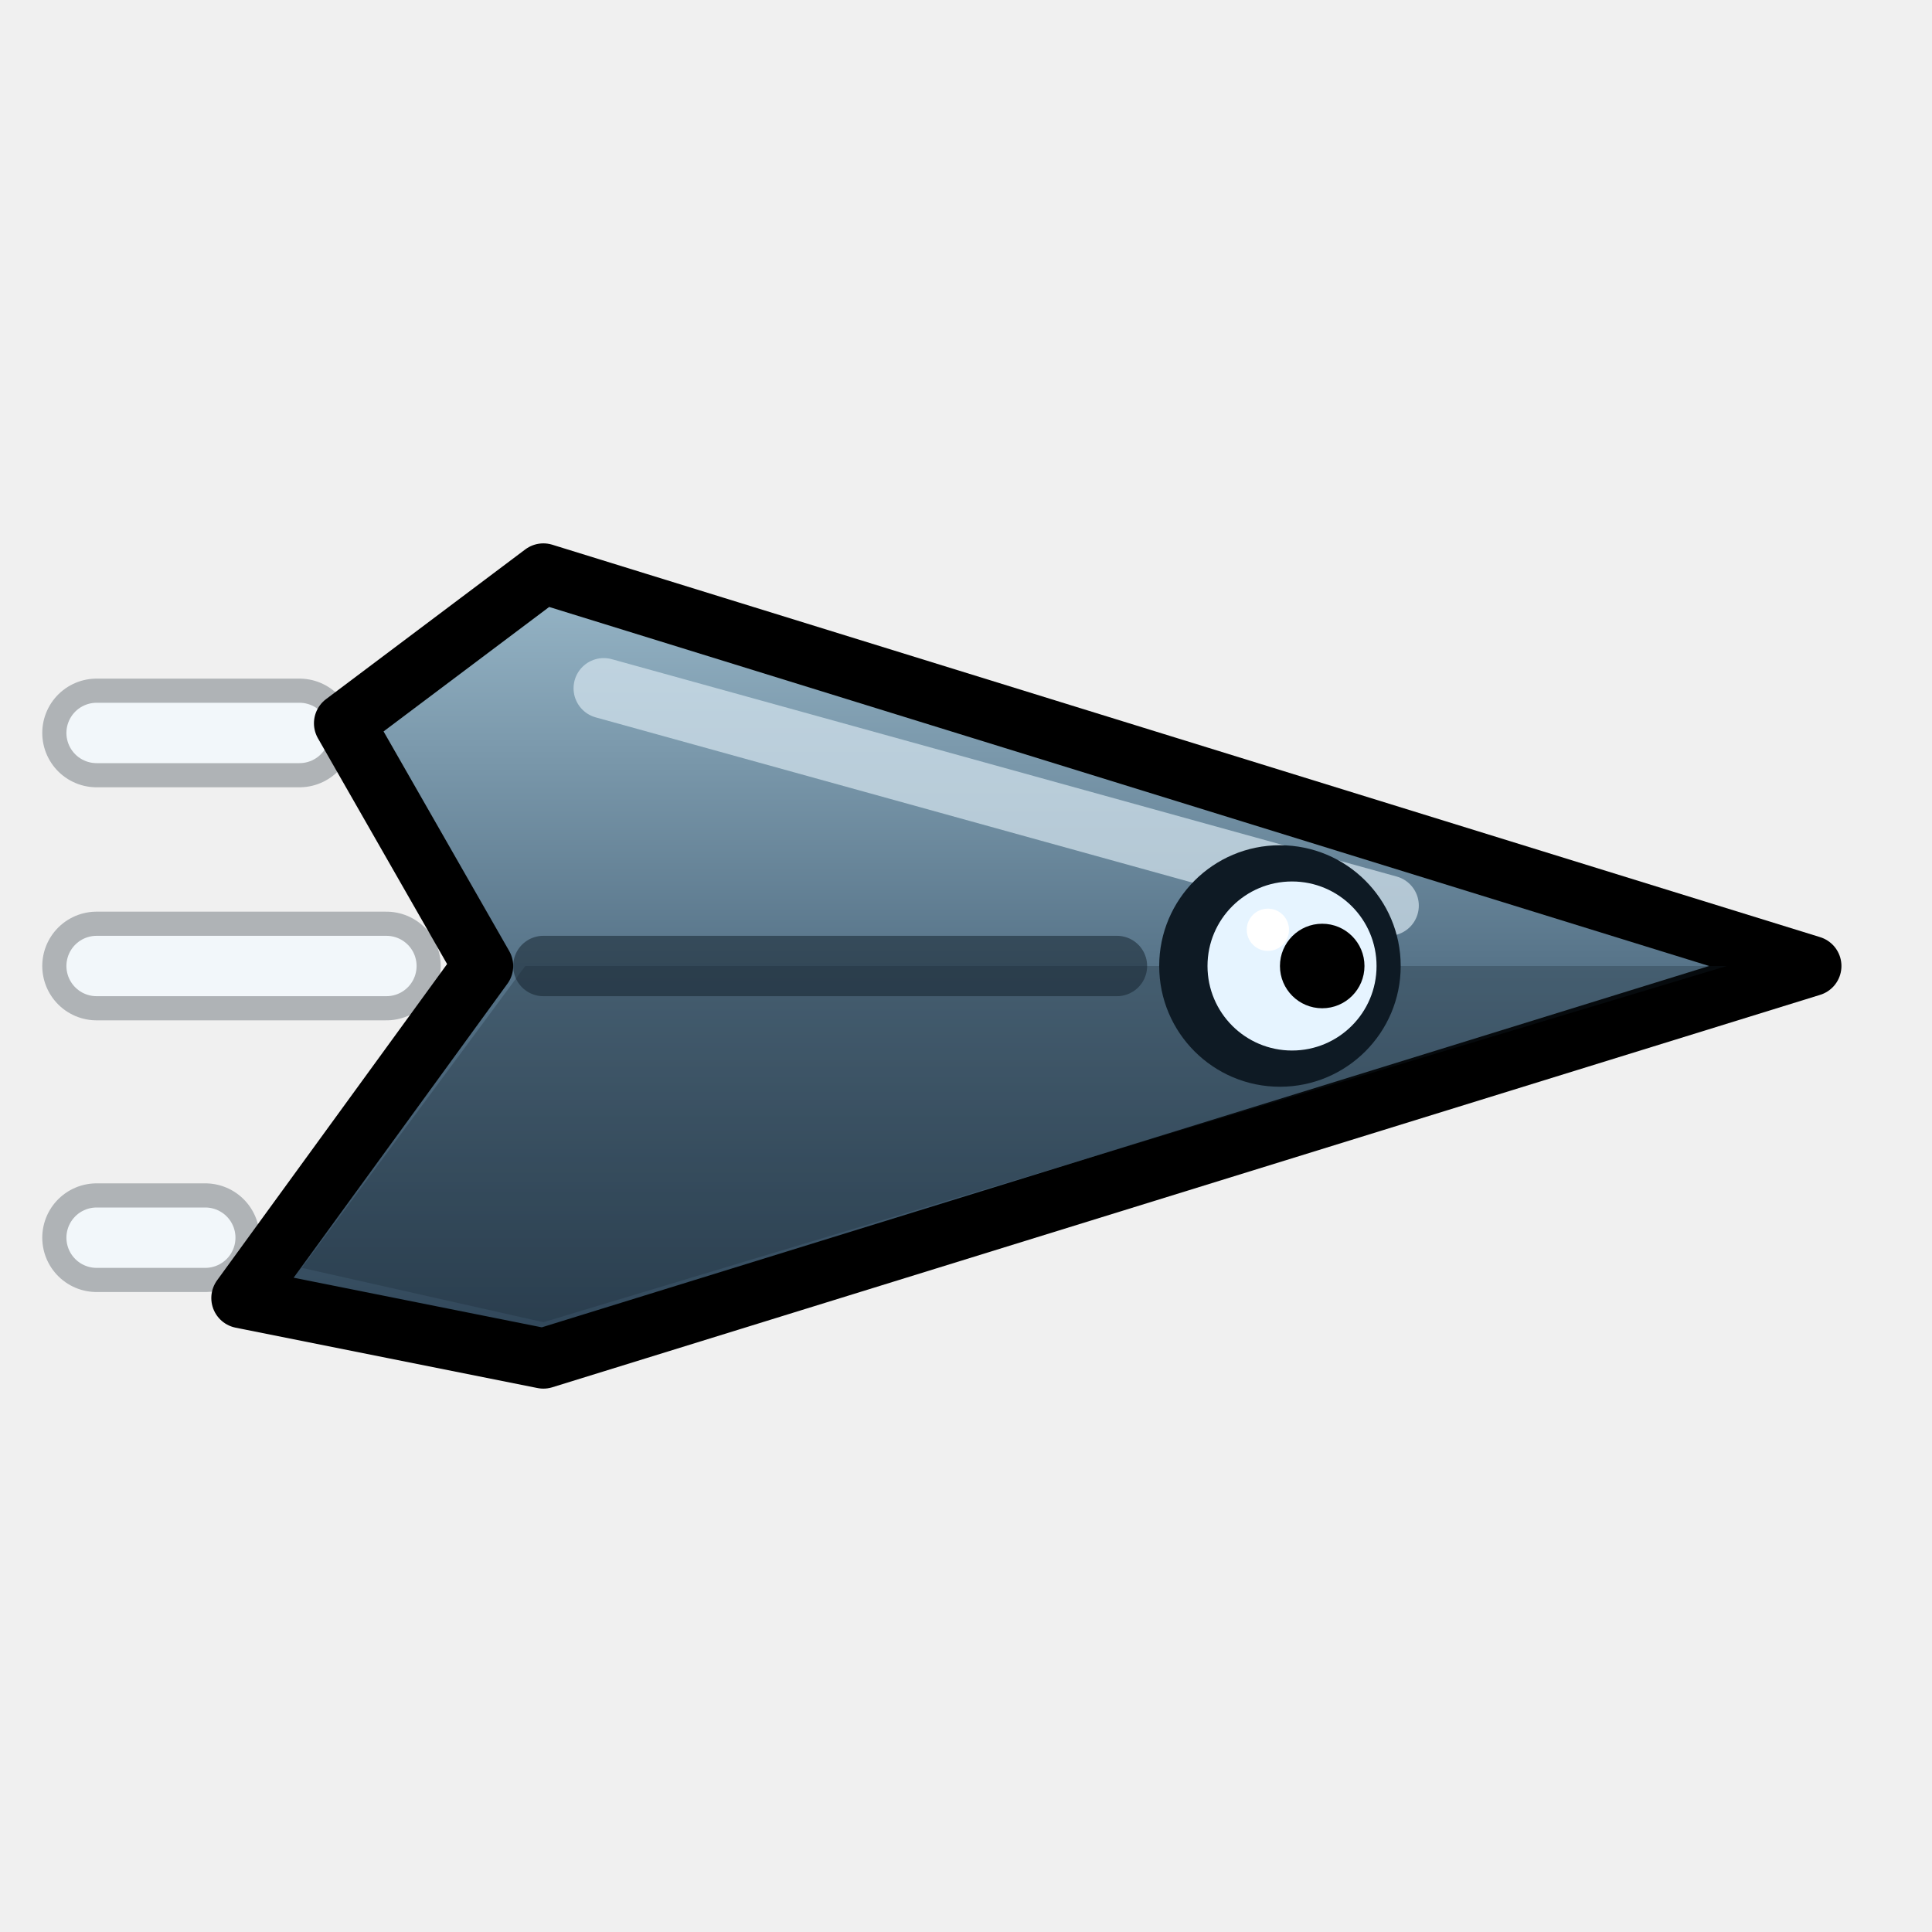
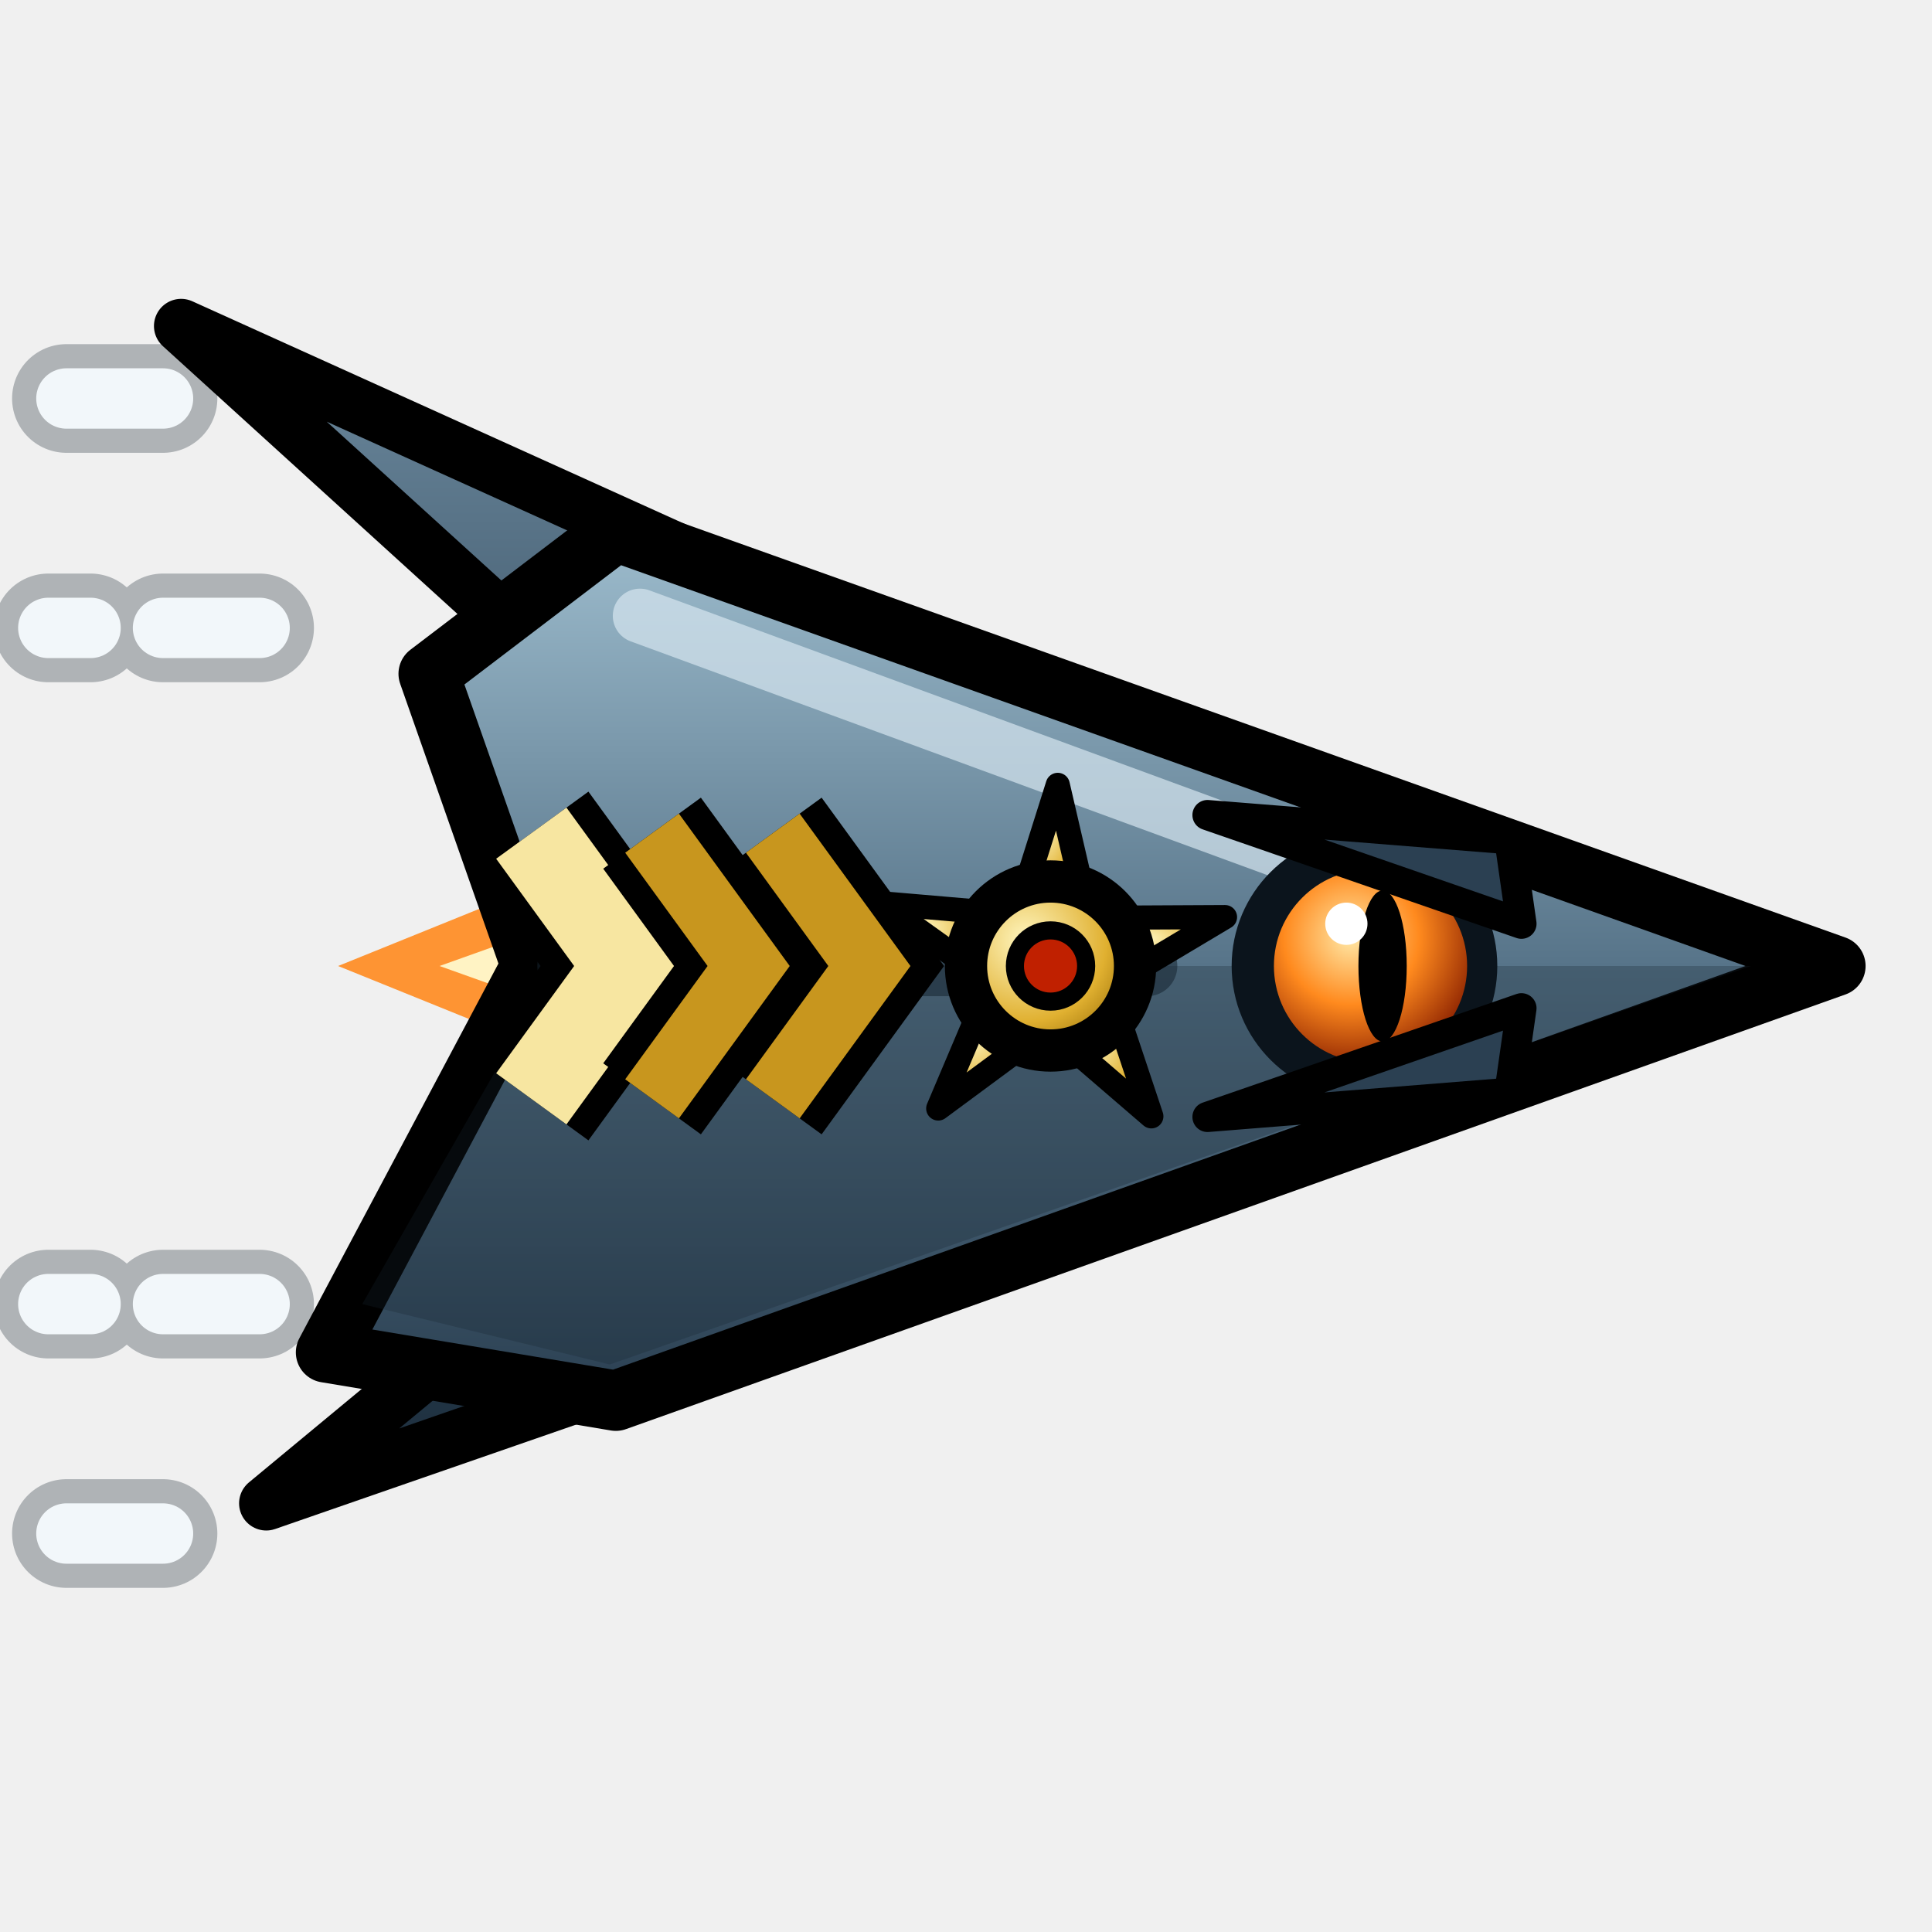
<svg xmlns="http://www.w3.org/2000/svg" viewBox="0 0 32 32">
  <defs>
-     <linearGradient id="body" x1="0" y1="9" x2="0" y2="23" gradientUnits="userSpaceOnUse">
+     <linearGradient id="gold" x1="0" y1="0" x2="0" y2="1">
+       <stop offset="0" stop-color="#fff0a0" />
+       <stop offset="1" stop-color="#c08a00" />
+     </linearGradient>
+     <radialGradient id="goldr" cx="0.35" cy="0.35" r="0.8">
+       <stop offset="0" stop-color="#fff6c0" />
+       <stop offset="0.6" stop-color="#e0b030" />
+       <stop offset="1" stop-color="#8a6000" />
+     </radialGradient>
+     <radialGradient id="ember" cx="0.4" cy="0.35" r="0.7">
+       <stop offset="0" stop-color="#ffe9a8" />
+       <stop offset="0.5" stop-color="#ff8a1e" />
+       <stop offset="1" stop-color="#8a2000" />
+     </radialGradient>
+     <linearGradient id="body" x1="0" y1="8.8" x2="0" y2="23.2" gradientUnits="userSpaceOnUse">
      <stop offset="0" stop-color="#9dbccd" />
      <stop offset="0.5" stop-color="#577489" />
      <stop offset="1" stop-color="#2b4052" />
    </linearGradient>
+     <linearGradient id="fin" x1="0" y1="5" x2="0" y2="27" gradientUnits="userSpaceOnUse">
+       <stop offset="0" stop-color="#6f8da2" />
+       <stop offset="0.5" stop-color="#2b4052" />
+       <stop offset="1" stop-color="#1b2c3b" />
+     </linearGradient>
  </defs>
-   <g stroke="#16242f" stroke-width="1.8" stroke-linecap="round" opacity="0.3">
-     <line x1="4.96" y1="12.14" x2="1.6" y2="12.14" />
-     <line x1="6.4" y1="16" x2="1.6" y2="16" />
-     <line x1="3.4" y1="20.5" x2="1.6" y2="20.5" />
+   <g stroke="#16242f" stroke-width="1.8" stroke-linecap="round" opacity="0.3" stroke-dasharray="1.6 1.2" stroke-dashoffset="-0.7">
+     <line x1="3.4" y1="6.6" x2="0.8" y2="6.6" />
+     <line x1="5" y1="10.4" x2="0.8" y2="10.4" />
+     <line x1="5" y1="21.6" x2="0.8" y2="21.6" />
+     <line x1="3.4" y1="25.4" x2="0.8" y2="25.4" />
  </g>
-   <g stroke="#f2f7fa" stroke-width="1" stroke-linecap="round">
-     <line x1="4.96" y1="12.14" x2="1.6" y2="12.14" />
-     <line x1="6.4" y1="16" x2="1.6" y2="16" />
-     <line x1="3.4" y1="20.5" x2="1.6" y2="20.5" />
+   <g stroke="#f2f7fa" stroke-width="1" stroke-linecap="round" stroke-dasharray="1.6 1.2" stroke-dashoffset="-0.7">
+     <line x1="3.4" y1="6.6" x2="0.8" y2="6.6" />
+     <line x1="5" y1="10.4" x2="0.8" y2="10.4" />
+     <line x1="5" y1="21.6" x2="0.8" y2="21.6" />
+     <line x1="3.4" y1="25.4" x2="0.8" y2="25.4" />
  </g>
-   <path d="M30 16 L9 9.5 L5.7 11.98 L8 16 L4 21.5 L9 22.5 Z" fill="url(#body)" stroke="#000000" stroke-width="1" stroke-linejoin="round" />
-   <polygon points="28.6,16 8.7,16 5,21 9,21.9" fill="#16242f" opacity="0.28" />
-   <line x1="9" y1="16" x2="18.5" y2="16" stroke="#16242f" stroke-width="1" opacity="0.55" stroke-linecap="round" />
-   <line x1="10" y1="11.4" x2="23" y2="15" stroke="#d6e6ef" stroke-width="1" opacity="0.7" stroke-linecap="round" />
-   <circle cx="21.2" cy="16" r="2" fill="#0e1a24" />
-   <circle cx="21.4" cy="16" r="1.4" fill="#e6f4ff" />
-   <circle cx="21.9" cy="16" r="0.7" fill="#000000" />
-   <circle cx="21" cy="15.4" r="0.35" fill="#ffffff" />
+   <polygon points="9.8,14.3 5.6,16 9.8,17.7" fill="#ff8a1e" opacity="0.9" />
+   <polygon points="9.8,15.1 7.28,16 9.8,16.9" fill="#fff3c4" />
+   <g fill="url(#fin)" stroke="#000000" stroke-width="0.9" stroke-linejoin="round">
+     <polygon points="14.5,10.6 3,5.4 9.6,11.4" />
+     <polygon points="14.5,21.4 4.41,24.9 9.6,20.6" />
+   </g>
+   <path d="M30.4 16 L10.2 8.8 L7.1 11.16 L8.8 16 L5.4 22.4 L10.2 23.2 Z" fill="url(#body)" stroke="#000000" stroke-width="1" stroke-linejoin="round" />
+   <polygon points="29,16 9.2,16 6,21.6 10.1,22.6" fill="#16242f" opacity="0.28" />
+   <line x1="9.4" y1="16" x2="19" y2="16" stroke="#16242f" stroke-width="1" opacity="0.55" stroke-linecap="round" />
+   <line x1="10.6" y1="10.2" x2="23.4" y2="14.9" stroke="#d6e6ef" stroke-width="0.9" opacity="0.7" stroke-linecap="round" />
+   <polyline points="8.8,13.8 10.4,16 8.8,18.2" fill="none" stroke="#000000" stroke-width="2.34" />
+   <polyline points="8.8,13.8 10.4,16 8.8,18.2" fill="none" stroke="#f7e6a1" stroke-width="1.44" />
+   <polyline points="10.8,13.8 12.4,16 10.8,18.2" fill="none" stroke="#000000" stroke-width="2" />
+   <polyline points="10.8,13.8 12.4,16 10.8,18.2" fill="none" stroke="#c8961e" stroke-width="1.1" />
+   <polyline points="12.8,13.8 14.4,16 12.8,18.2" fill="none" stroke="#000000" stroke-width="2" />
+   <polyline points="12.8,13.8 14.4,16 12.8,18.2" fill="none" stroke="#c8961e" stroke-width="1.1" />
+   <g fill="url(#goldr)" stroke="#000000" stroke-width="0.4" stroke-linejoin="round">
+     <polygon points="16.92,14.9 17.52,13 17.97,14.94" />
+     <polygon points="18.3,15.2 20.29,15.19 18.58,16.21" />
+     <polygon points="18.44,16.6 19.07,18.49 17.56,17.19" />
+     <polygon points="17.15,17.17 15.54,18.36 16.32,16.52" />
+     <polygon points="16.21,16.12 14.59,14.96 16.57,15.13" />
+   </g>
+   <circle cx="17.4" cy="16" r="1.4" fill="url(#goldr)" stroke="#000000" stroke-width="0.7" />
+   <circle cx="17.4" cy="16" r="0.59" fill="#c02000" stroke="#000000" stroke-width="0.3" />
+   <circle cx="22.6" cy="16" r="2.2" fill="#0b141c" />
+   <circle cx="22.7" cy="16" r="1.6" fill="url(#ember)" />
+   <ellipse cx="22.9" cy="16" rx="0.4" ry="1.25" fill="#000000" />
+   <circle cx="22.3" cy="15.3" r="0.35" fill="#ffffff" />
+   <g fill="#2b4052" stroke="#000000" stroke-width="0.5" stroke-linejoin="round">
+     <polygon points="20,13.5 25.2,15.3 25,13.9" />
+     <polygon points="20,18.5 25.2,16.7 25,18.1" />
+   </g>
</svg>
